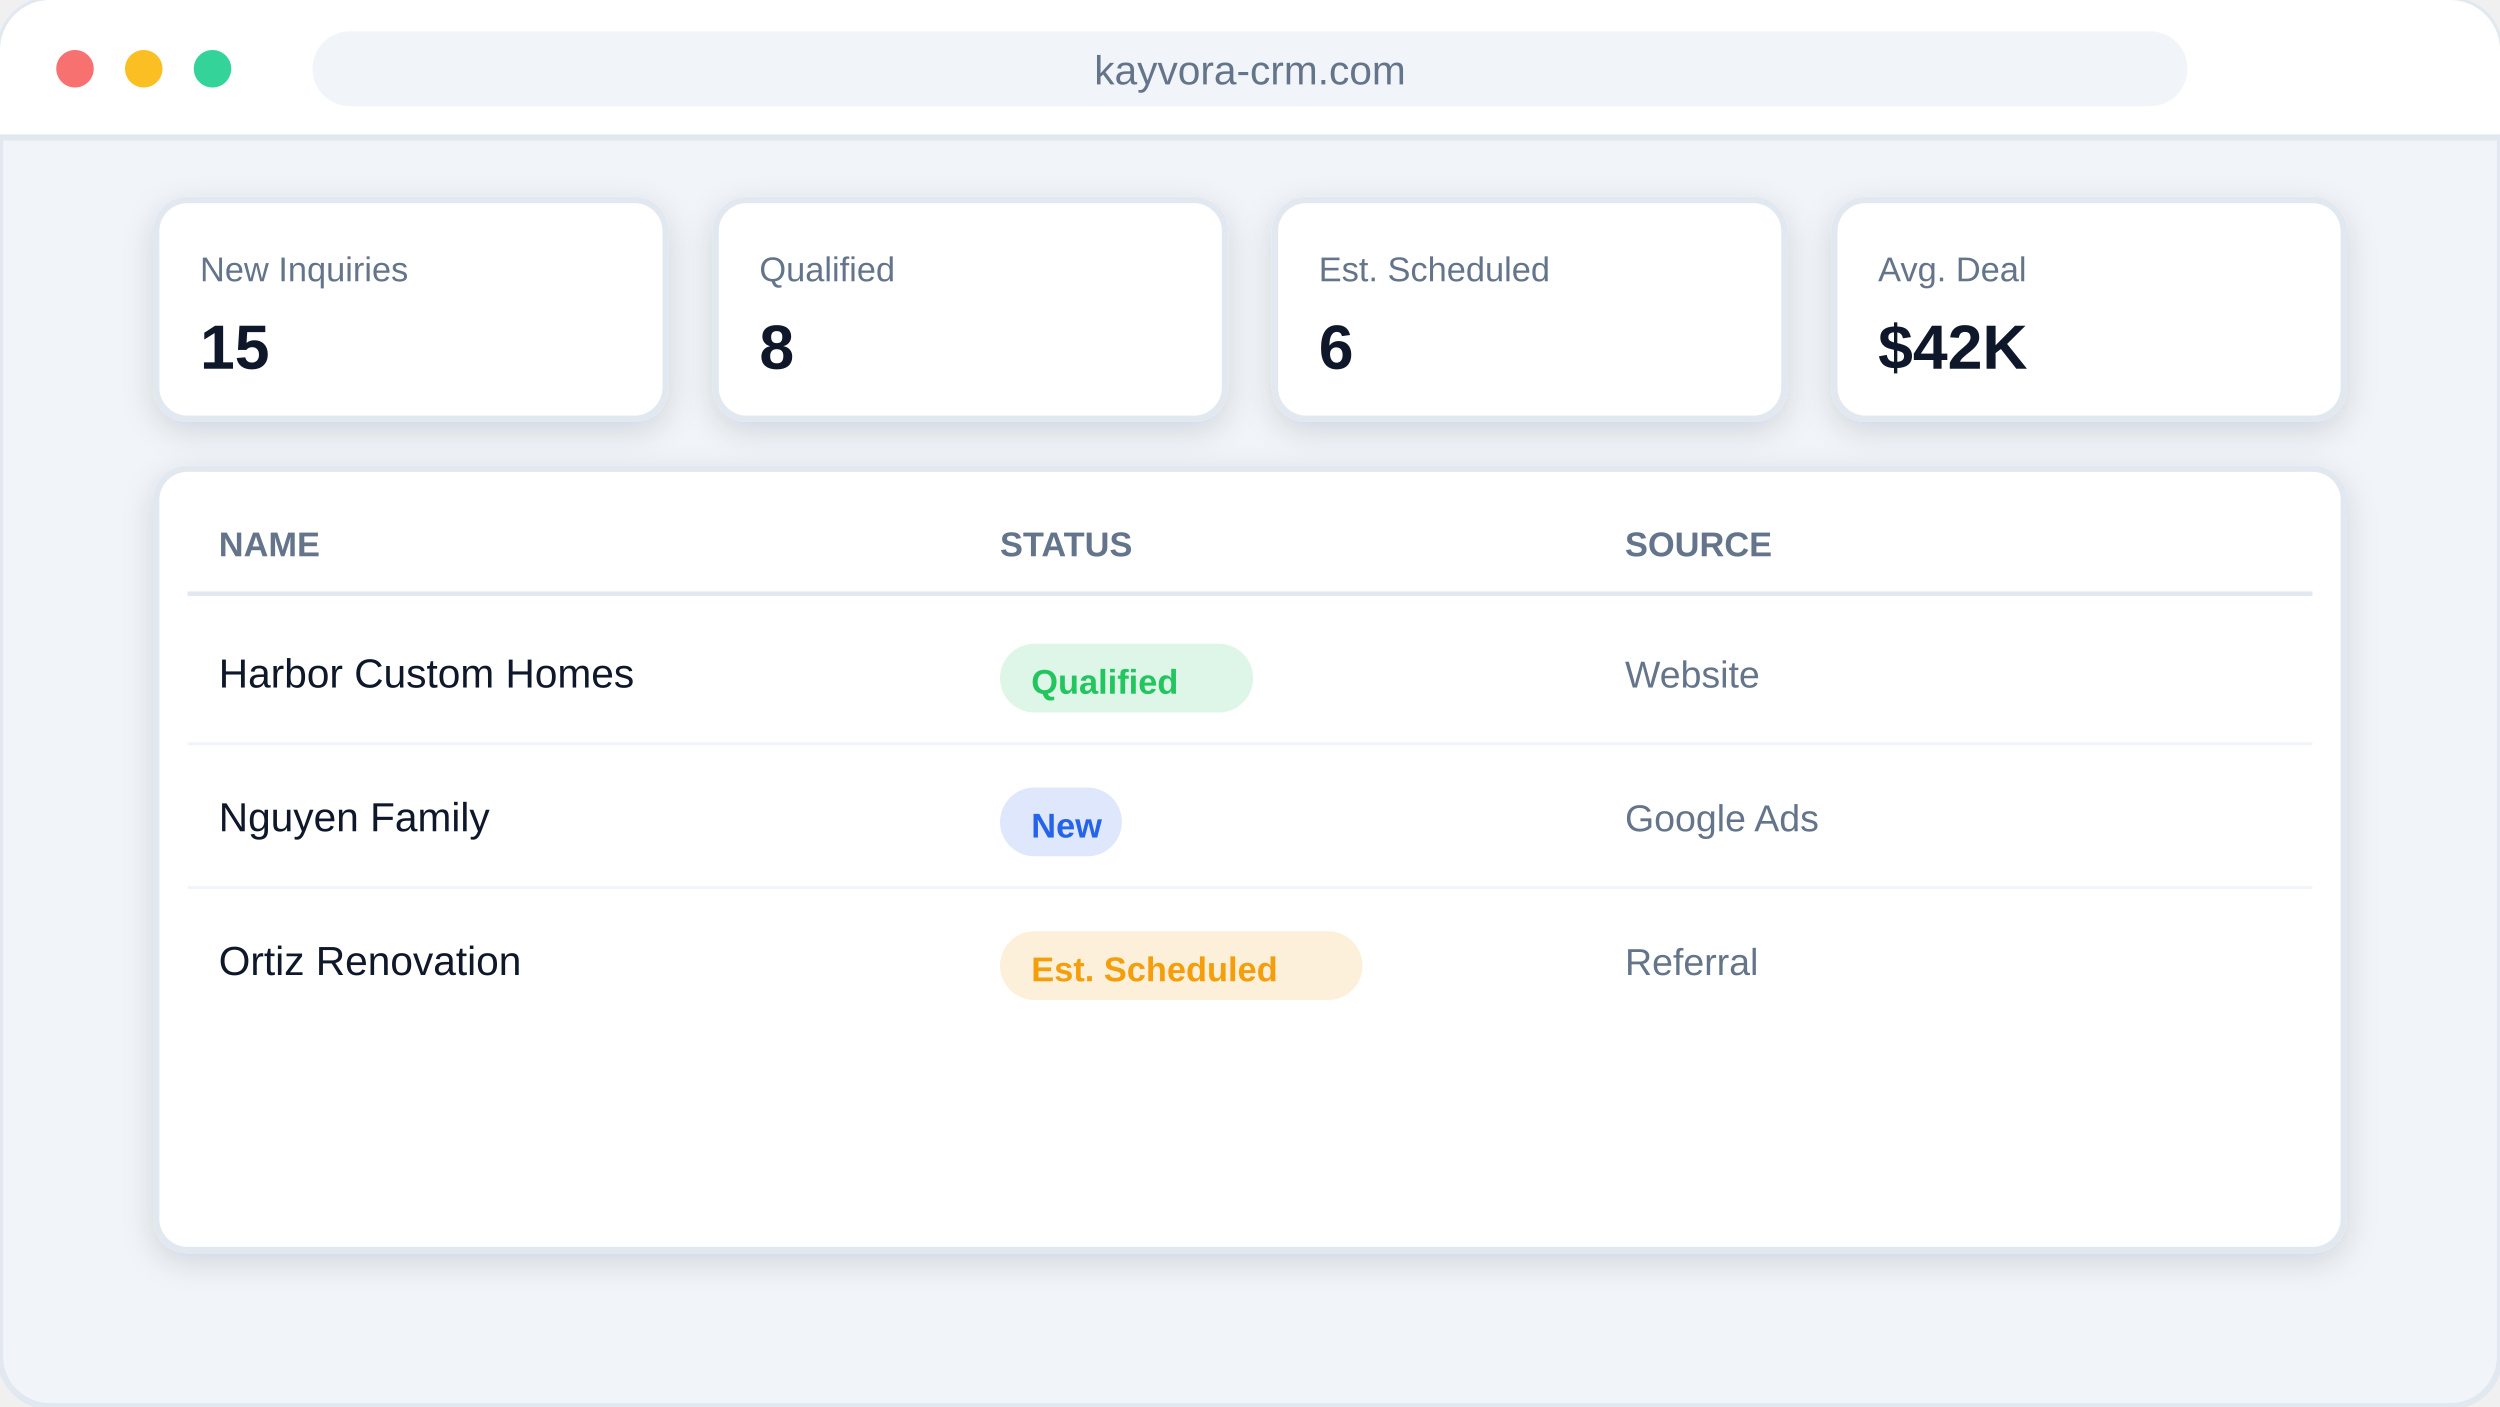
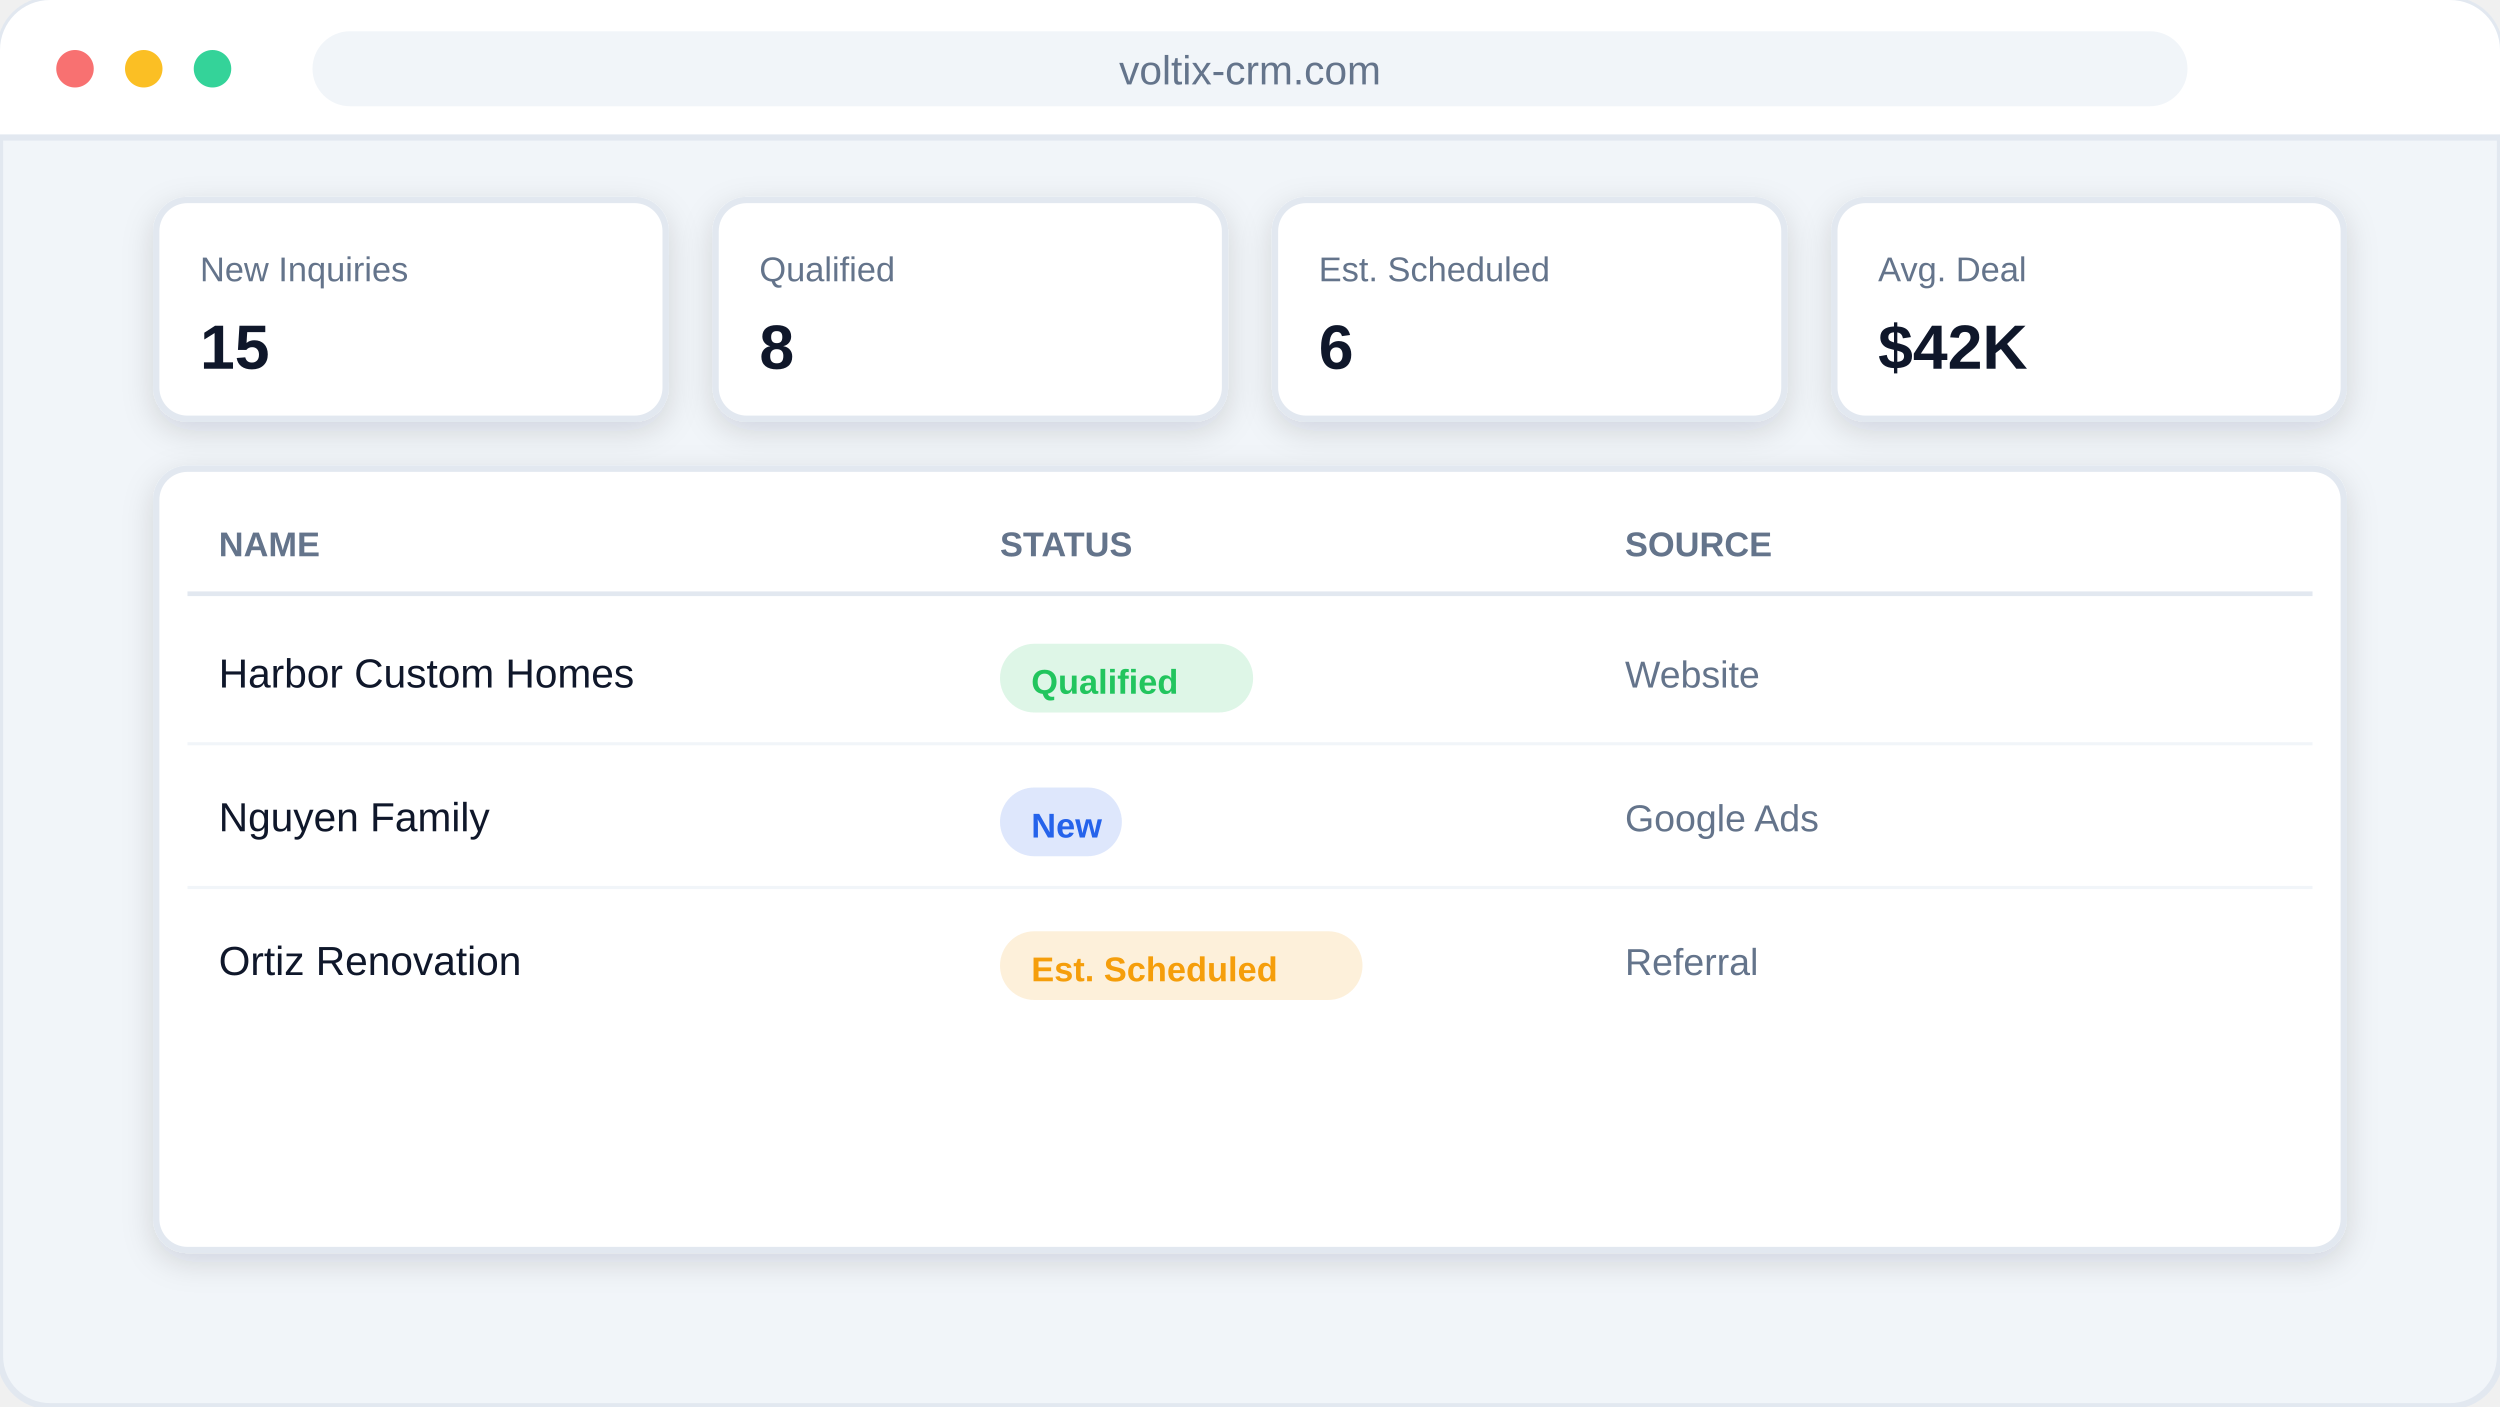
<svg xmlns="http://www.w3.org/2000/svg" viewBox="0 0 800 450">
  <defs>
    <filter id="soft-shadow" x="-40%" y="-40%" width="180%" height="180%">
      <feDropShadow dx="0" dy="6" stdDeviation="10" flood-color="#0F172A" flood-opacity="0.16" />
    </filter>
    <filter id="soft-shadow-sm" x="-60%" y="-60%" width="220%" height="220%">
      <feDropShadow dx="0" dy="3" stdDeviation="5" flood-color="#0F172A" flood-opacity="0.14" />
    </filter>
  </defs>
  <rect width="800" height="450" rx="16" fill="#F1F5F9" />
  <rect width="800" height="450" rx="16" fill="none" stroke="#E2E8F0" stroke-width="2" />
  <path d="M0 16 A16 16 0 0 1 16 0 L784 0 A16 16 0 0 1 800 16 L800 44 L0 44 Z" fill="#FFFFFF" />
  <line x1="0" y1="44" x2="800" y2="44" stroke="#E2E8F0" stroke-width="2" />
  <circle cx="24" cy="22" r="6" fill="#F87171" />
  <circle cx="46" cy="22" r="6" fill="#FBBF24" />
  <circle cx="68" cy="22" r="6" fill="#34D399" />
  <rect x="100" y="10" width="600" height="24" rx="12" fill="#F1F5F9" />
-   <text x="400.0" y="27" font-family="Arial, Helvetica, sans-serif" font-size="13" fill="#64748B" text-anchor="middle">kayvora-crm.com</text>
+   <text x="400.0" y="27" font-family="Arial, Helvetica, sans-serif" font-size="13" fill="#64748B" text-anchor="middle">voltix-crm.com</text>
  <rect x="50.0" y="64" width="163.0" height="70" rx="10" fill="#FFFFFF" stroke="#E2E8F0" stroke-width="2" filter="url(#soft-shadow-sm)" />
  <text x="64.0" y="90" font-family="Arial, Helvetica, sans-serif" font-size="11" fill="#64748B">New Inquiries</text>
  <text x="64.0" y="118" font-family="Arial, Helvetica, sans-serif" font-size="20" font-weight="800" fill="#0F172A">15</text>
  <rect x="229.0" y="64" width="163.0" height="70" rx="10" fill="#FFFFFF" stroke="#E2E8F0" stroke-width="2" filter="url(#soft-shadow-sm)" />
  <text x="243.0" y="90" font-family="Arial, Helvetica, sans-serif" font-size="11" fill="#64748B">Qualified</text>
  <text x="243.0" y="118" font-family="Arial, Helvetica, sans-serif" font-size="20" font-weight="800" fill="#0F172A">8</text>
  <rect x="408.0" y="64" width="163.0" height="70" rx="10" fill="#FFFFFF" stroke="#E2E8F0" stroke-width="2" filter="url(#soft-shadow-sm)" />
  <text x="422.0" y="90" font-family="Arial, Helvetica, sans-serif" font-size="11" fill="#64748B">Est. Scheduled</text>
  <text x="422.0" y="118" font-family="Arial, Helvetica, sans-serif" font-size="20" font-weight="800" fill="#0F172A">6</text>
  <rect x="587.0" y="64" width="163.0" height="70" rx="10" fill="#FFFFFF" stroke="#E2E8F0" stroke-width="2" filter="url(#soft-shadow-sm)" />
  <text x="601.0" y="90" font-family="Arial, Helvetica, sans-serif" font-size="11" fill="#64748B">Avg. Deal</text>
  <text x="601.0" y="118" font-family="Arial, Helvetica, sans-serif" font-size="20" font-weight="800" fill="#0F172A">$42K</text>
  <rect x="50" y="150" width="700" height="250" rx="10" fill="#FFFFFF" stroke="#E2E8F0" stroke-width="2" filter="url(#soft-shadow-sm)" />
  <text x="70" y="178" font-family="Arial, Helvetica, sans-serif" font-size="11" font-weight="700" fill="#64748B">NAME</text>
  <text x="320" y="178" font-family="Arial, Helvetica, sans-serif" font-size="11" font-weight="700" fill="#64748B">STATUS</text>
  <text x="520" y="178" font-family="Arial, Helvetica, sans-serif" font-size="11" font-weight="700" fill="#64748B">SOURCE</text>
  <line x1="60" y1="190" x2="740" y2="190" stroke="#E2E8F0" stroke-width="1.5" />
  <text x="70" y="220" font-family="Arial, Helvetica, sans-serif" font-size="13" fill="#0F172A">Harbor Custom Homes</text>
  <rect x="320" y="206" width="81" height="22" rx="11" fill="#22C55E" fill-opacity="0.15" />
  <text x="330" y="222" font-family="Arial, Helvetica, sans-serif" font-size="11" font-weight="700" fill="#22C55E">Qualified</text>
  <text x="520" y="220" font-family="Arial, Helvetica, sans-serif" font-size="12" fill="#64748B">Website</text>
  <line x1="60" y1="238" x2="740" y2="238" stroke="#F1F5F9" stroke-width="1" />
  <text x="70" y="266" font-family="Arial, Helvetica, sans-serif" font-size="13" fill="#0F172A">Nguyen Family</text>
  <rect x="320" y="252" width="39" height="22" rx="11" fill="#2563EB" fill-opacity="0.15" />
  <text x="330" y="268" font-family="Arial, Helvetica, sans-serif" font-size="11" font-weight="700" fill="#2563EB">New</text>
  <text x="520" y="266" font-family="Arial, Helvetica, sans-serif" font-size="12" fill="#64748B">Google Ads</text>
  <line x1="60" y1="284" x2="740" y2="284" stroke="#F1F5F9" stroke-width="1" />
  <text x="70" y="312" font-family="Arial, Helvetica, sans-serif" font-size="13" fill="#0F172A">Ortiz Renovation</text>
  <rect x="320" y="298" width="116" height="22" rx="11" fill="#F59E0B" fill-opacity="0.15" />
  <text x="330" y="314" font-family="Arial, Helvetica, sans-serif" font-size="11" font-weight="700" fill="#F59E0B">Est. Scheduled</text>
  <text x="520" y="312" font-family="Arial, Helvetica, sans-serif" font-size="12" fill="#64748B">Referral</text>
</svg>
